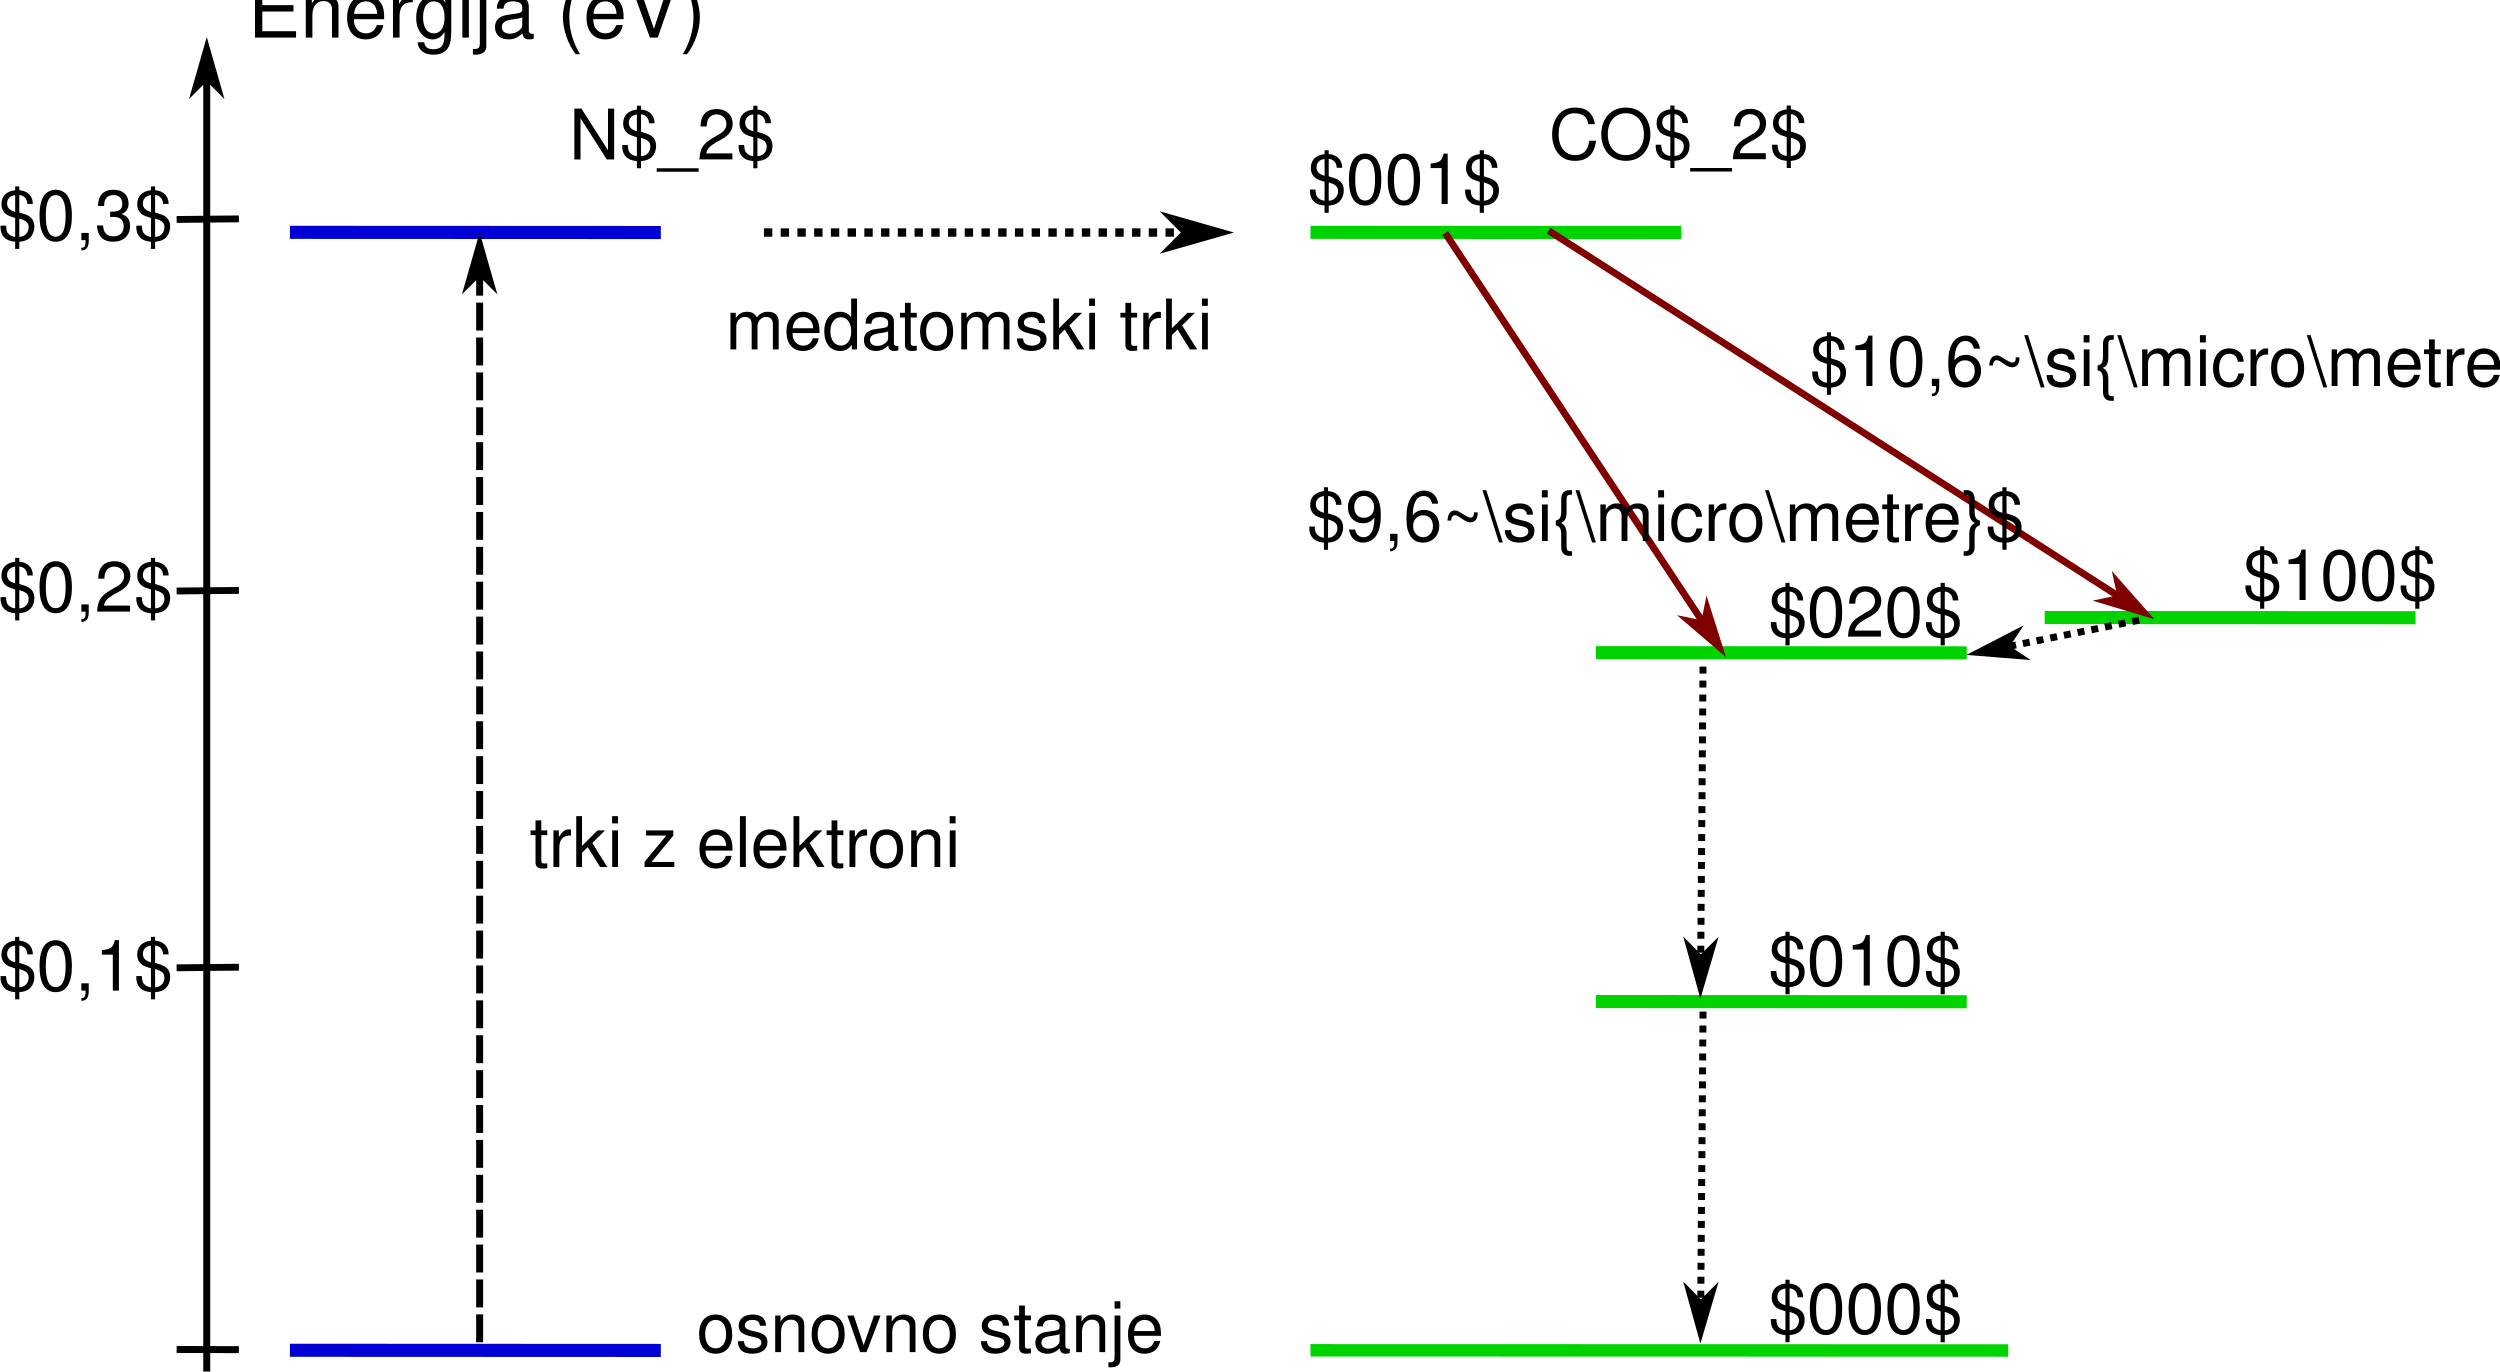
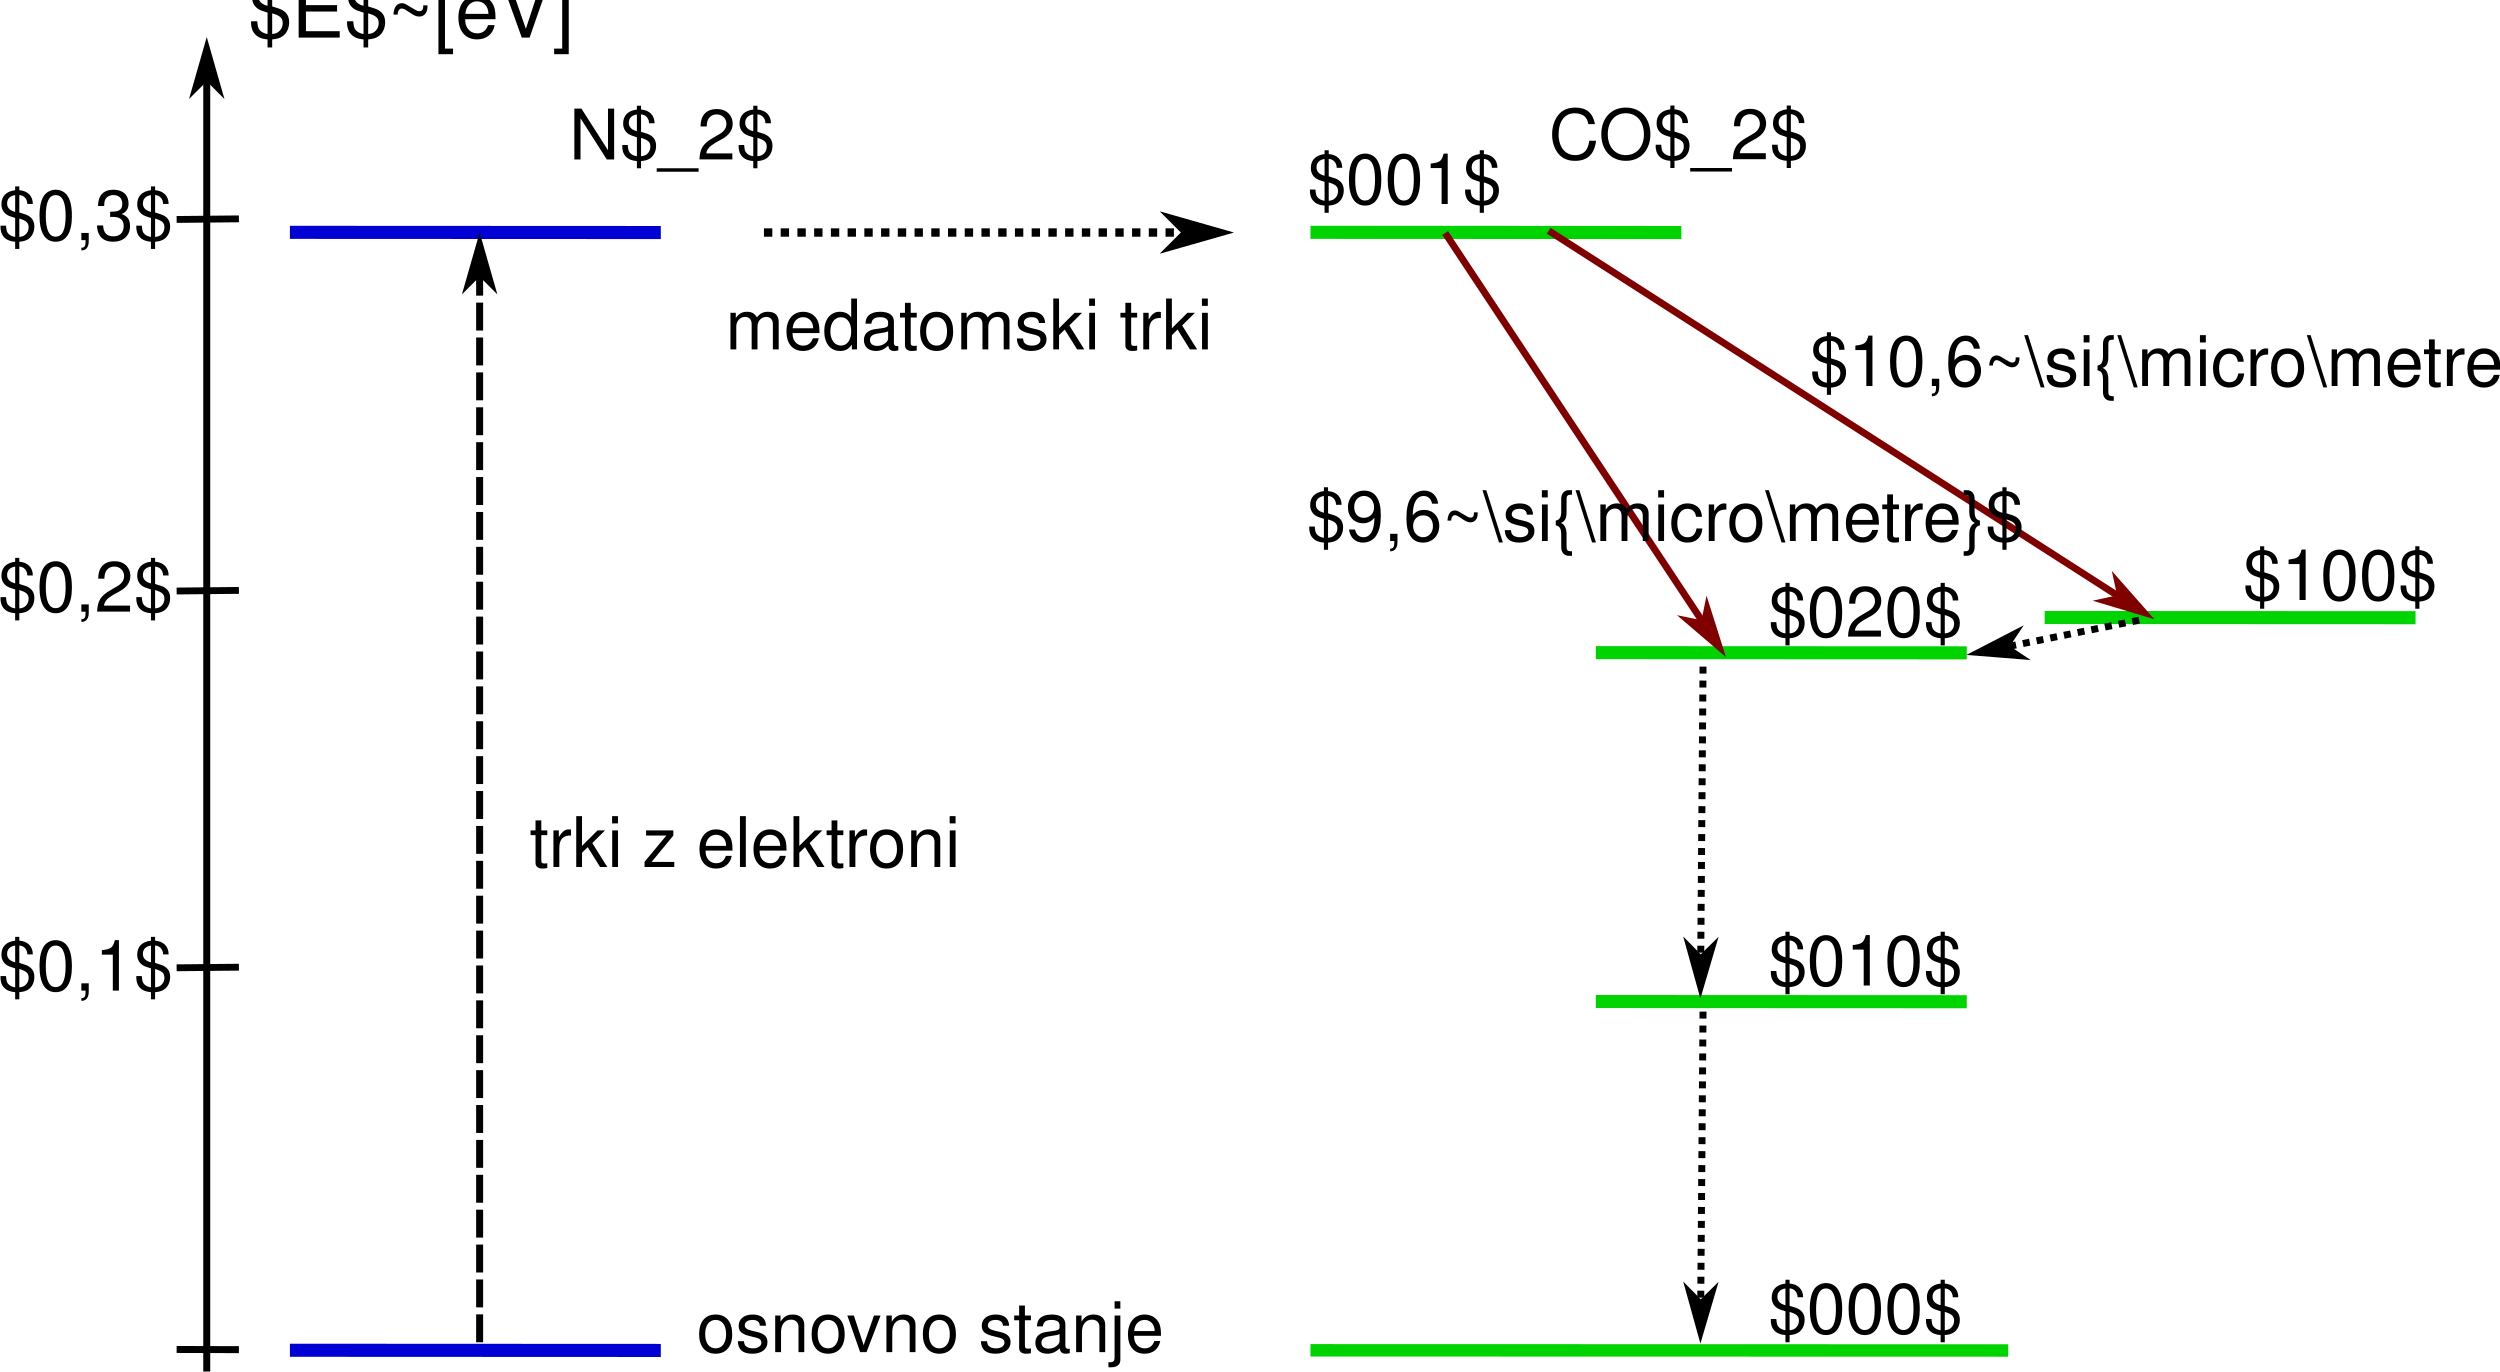
<svg xmlns="http://www.w3.org/2000/svg" width="202.238mm" height="110.95mm" viewBox="0 0 716.591 393.129" id="svg3464" version="1.1">
  <defs id="defs3466">
    <marker orient="auto" refY="0" refX="0" id="Arrow1Mend-0-2-6" style="overflow:visible">
      <path id="path4180-2-2-1" d="M 0,0 5,-5 -12.5,0 5,5 Z" style="fill:#550000;fill-opacity:1;fill-rule:evenodd;stroke:#550000;stroke-width:1pt;stroke-opacity:1" transform="matrix(-0.4,0,0,-0.4,-4,0)" />
    </marker>
    <marker orient="auto" refY="0" refX="0" id="Arrow1Mend-0-2-6-9" style="overflow:visible">
      <path id="path4180-2-2-1-3" d="M 0,0 5,-5 -12.5,0 5,5 Z" style="fill:#800000;fill-opacity:1;fill-rule:evenodd;stroke:#800000;stroke-width:1pt;stroke-opacity:1" transform="matrix(-0.4,0,0,-0.4,-4,0)" />
    </marker>
    <marker orient="auto" refY="0" refX="0" id="Arrow1Mend-0-2-6-9-9" style="overflow:visible">
      <path id="path4180-2-2-1-3-4" d="M 0,0 5,-5 -12.5,0 5,5 Z" style="fill:#800000;fill-opacity:1;fill-rule:evenodd;stroke:#800000;stroke-width:1pt;stroke-opacity:1" transform="matrix(-0.4,0,0,-0.4,-4,0)" />
    </marker>
    <marker orient="auto" refY="0" refX="0" id="Arrow1Mend-0-2-6-9-9-0" style="overflow:visible">
      <path id="path4180-2-2-1-3-4-3" d="M 0,0 5,-5 -12.5,0 5,5 Z" style="fill:#000000;fill-opacity:1;fill-rule:evenodd;stroke:#000000;stroke-width:1pt;stroke-opacity:1" transform="matrix(-0.4,0,0,-0.4,-4,0)" />
    </marker>
    <marker orient="auto" refY="0" refX="0" id="Arrow1Mend-0-2-8" style="overflow:visible">
      <path id="path4180-2-2-4" d="M 0,0 5,-5 -12.5,0 5,5 Z" style="fill:#000000;fill-opacity:1;fill-rule:evenodd;stroke:#000000;stroke-width:1pt;stroke-opacity:1" transform="matrix(-0.4,0,0,-0.4,-4,0)" />
    </marker>
    <marker orient="auto" refY="0" refX="0" id="Arrow1Mend-0-2-9" style="overflow:visible">
      <path id="path4180-2-2-7" d="M 0,0 5,-5 -12.5,0 5,5 Z" style="fill:#000000;fill-opacity:1;fill-rule:evenodd;stroke:#000000;stroke-width:1pt;stroke-opacity:1" transform="matrix(-0.4,0,0,-0.4,-4,0)" />
    </marker>
    <marker orient="auto" refY="0" refX="0" id="Arrow1Mend-0-2" style="overflow:visible">
      <path id="path4180-2-2" d="M 0,0 5,-5 -12.5,0 5,5 Z" style="fill:#000000;fill-opacity:1;fill-rule:evenodd;stroke:#000000;stroke-width:1pt;stroke-opacity:1" transform="matrix(-0.4,0,0,-0.4,-4,0)" />
    </marker>
    <marker orient="auto" refY="0" refX="0" id="Arrow1Mend-0" style="overflow:visible">
      <path id="path4180-2" d="M 0,0 5,-5 -12.5,0 5,5 Z" style="fill:#000000;fill-opacity:1;fill-rule:evenodd;stroke:#000000;stroke-width:1pt;stroke-opacity:1" transform="matrix(-0.4,0,0,-0.4,-4,0)" />
    </marker>
    <marker orient="auto" refY="0" refX="0" id="Arrow1Mend-0-7" style="overflow:visible">
      <path id="path4180-2-5" d="M 0,0 5,-5 -12.5,0 5,5 Z" style="fill:#000000;fill-opacity:1;fill-rule:evenodd;stroke:#000000;stroke-width:1pt;stroke-opacity:1" transform="matrix(-0.4,0,0,-0.4,-4,0)" />
    </marker>
    <marker orient="auto" refY="0" refX="0" id="Arrow1Mend" style="overflow:visible">
      <path id="path4180" d="M 0,0 5,-5 -12.5,0 5,5 Z" style="fill:#000000;fill-opacity:1;fill-rule:evenodd;stroke:#000000;stroke-width:1pt;stroke-opacity:1" transform="matrix(-0.4,0,0,-0.4,-4,0)" />
    </marker>
    <marker orient="auto" refY="0" refX="0" id="Arrow1Mend-0-2-8-5" style="overflow:visible">
      <path id="path4180-2-2-4-6" d="M 0,0 5,-5 -12.5,0 5,5 Z" style="fill:#000000;fill-opacity:1;fill-rule:evenodd;stroke:#000000;stroke-width:1pt;stroke-opacity:1" transform="matrix(-0.4,0,0,-0.4,-4,0)" />
    </marker>
    <marker orient="auto" refY="0" refX="0" id="Arrow1Mend-0-2-8-9" style="overflow:visible">
      <path id="path4180-2-2-4-1" d="M 0,0 5,-5 -12.5,0 5,5 Z" style="fill:#000000;fill-opacity:1;fill-rule:evenodd;stroke:#000000;stroke-width:1pt;stroke-opacity:1" transform="matrix(-0.4,0,0,-0.4,-4,0)" />
    </marker>
    <marker orient="auto" refY="0" refX="0" id="Arrow1Mend-3" style="overflow:visible">
      <path id="path4180-6" d="M 0,0 5,-5 -12.5,0 5,5 Z" style="fill:#000000;fill-opacity:1;fill-rule:evenodd;stroke:#000000;stroke-width:1pt;stroke-opacity:1" transform="matrix(-0.4,0,0,-0.4,-4,0)" />
    </marker>
  </defs>
  <g id="layer1" transform="translate(156.0735,-164.1095)">
    <path style="fill:none;fill-rule:evenodd;stroke:#00d400;stroke-width:3.75;stroke-linecap:butt;stroke-linejoin:miter;stroke-miterlimit:4;stroke-dasharray:none;stroke-opacity:1" d="m 219.552,230.707 106.313,0.053" id="path3333-3-6" />
    <path style="fill:none;fill-rule:evenodd;stroke:#0000d4;stroke-width:3.75;stroke-linecap:butt;stroke-linejoin:miter;stroke-miterlimit:4;stroke-dasharray:none;stroke-opacity:1" d="m -72.973,230.707 106.313,0.053" id="path3333-3-6-9" />
    <path style="fill:none;fill-rule:evenodd;stroke:#00d400;stroke-width:3.75;stroke-linecap:butt;stroke-linejoin:miter;stroke-miterlimit:4;stroke-dasharray:none;stroke-opacity:1" d="m 301.354,351.186 106.313,0.053" id="path3333-3-6-6" />
    <path style="fill:none;fill-rule:evenodd;stroke:#00d400;stroke-width:3.75;stroke-linecap:butt;stroke-linejoin:miter;stroke-miterlimit:4;stroke-dasharray:none;stroke-opacity:1" d="m 301.354,451.186 106.313,0.053" id="path3333-3-6-6-2" />
    <path style="fill:none;fill-rule:evenodd;stroke:#0000d4;stroke-width:3.75;stroke-linecap:butt;stroke-linejoin:miter;stroke-miterlimit:4;stroke-dasharray:none;stroke-opacity:1" d="m -72.973,551.143 106.313,0.053" id="path3333-2" />
    <path style="fill:none;fill-rule:evenodd;stroke:#000000;stroke-width:2;stroke-linecap:butt;stroke-linejoin:miter;stroke-miterlimit:4;stroke-dasharray:8, 2;stroke-dashoffset:0;stroke-opacity:1;marker-end:url(#Arrow1Mend-0-7)" d="M -18.592,548.851 V 234.663" id="path4165-3-9" />
    <path style="fill:none;fill-rule:evenodd;stroke:#000000;stroke-width:2.398;stroke-linecap:butt;stroke-linejoin:miter;stroke-miterlimit:4;stroke-dasharray:2.398, 2.398;stroke-dashoffset:0;stroke-opacity:1;marker-end:url(#Arrow1Mend-0-2)" d="M 62.902,230.76 H 192.902" id="path4165-3-8" />
    <path style="fill:none;fill-rule:evenodd;stroke:#00d400;stroke-width:3.75;stroke-linecap:butt;stroke-linejoin:miter;stroke-miterlimit:4;stroke-dasharray:none;stroke-opacity:1" d="m 430.004,341.113 106.313,0.053" id="path3333-3-6-6-3" />
    <path style="fill:none;fill-rule:evenodd;stroke:#800000;stroke-width:2;stroke-linecap:butt;stroke-linejoin:miter;stroke-miterlimit:4;stroke-dasharray:none;stroke-dashoffset:0;stroke-opacity:1;marker-end:url(#Arrow1Mend-0-2-6-9)" d="M 287.846,230.248 458.144,339.485" id="path4165-3-8-2-1" />
    <path style="fill:#800000;fill-rule:evenodd;stroke:#800000;stroke-width:2;stroke-linecap:butt;stroke-linejoin:miter;stroke-miterlimit:4;stroke-dasharray:none;stroke-dashoffset:0;stroke-opacity:1;marker-end:url(#Arrow1Mend-0-2-6-9-9)" d="m 258.162,230.901 78.32,118.276" id="path4165-3-8-2-1-7" />
    <path style="fill:none;fill-rule:evenodd;stroke:#000000;stroke-width:2;stroke-linecap:butt;stroke-linejoin:miter;stroke-miterlimit:4;stroke-dasharray:2, 2;stroke-dashoffset:0;stroke-opacity:1;marker-end:url(#Arrow1Mend-0-2-8)" d="m 332.077,355.185 -0.723,91.224" id="path4165-3-8-5" />
    <path style="fill:none;fill-rule:evenodd;stroke:#000000;stroke-width:2;stroke-linecap:butt;stroke-linejoin:miter;stroke-miterlimit:4;stroke-dasharray:none;stroke-opacity:1;marker-end:url(#Arrow1Mend)" d="M -96.814,557.239 V 178.662" id="path4165" />
    <path style="fill:none;fill-rule:evenodd;stroke:#000000;stroke-width:2;stroke-linecap:butt;stroke-linejoin:miter;stroke-miterlimit:4;stroke-dasharray:none;stroke-opacity:1" d="m -105.445,550.916 17.845,0.053" id="path3333-7" />
    <path style="fill:none;fill-rule:evenodd;stroke:#00d400;stroke-width:3.56;stroke-linecap:butt;stroke-linejoin:miter;stroke-miterlimit:4;stroke-dasharray:none;stroke-opacity:1" d="m 219.552,551.156 200,0.053" id="path3333-3-6-3" />
    <path style="fill:none;fill-rule:evenodd;stroke:#000000;stroke-width:2;stroke-linecap:butt;stroke-linejoin:miter;stroke-miterlimit:4;stroke-dasharray:2, 2;stroke-dashoffset:0;stroke-opacity:1;marker-end:url(#Arrow1Mend-0-2-8-5)" d="m 332.077,454.07 -0.723,91.224" id="path4165-3-8-5-2" />
    <path style="fill:none;fill-rule:evenodd;stroke:#000000;stroke-width:2;stroke-linecap:butt;stroke-linejoin:miter;stroke-miterlimit:4;stroke-dasharray:2, 2;stroke-dashoffset:0;stroke-opacity:1;marker-end:url(#Arrow1Mend-0-2-8-9)" d="m 457.089,341.867 -45.644,9.186" id="path4165-3-8-5-27" />
    <path style="fill:none;fill-rule:evenodd;stroke:#000000;stroke-width:1.962;stroke-linecap:butt;stroke-linejoin:miter;stroke-miterlimit:4;stroke-dasharray:none;stroke-opacity:1" d="m -87.597,441.34 -17.847,0.175" id="path4553-7" />
    <path style="fill:none;fill-rule:evenodd;stroke:#000000;stroke-width:1.962;stroke-linecap:butt;stroke-linejoin:miter;stroke-miterlimit:4;stroke-dasharray:none;stroke-opacity:1" d="m -87.597,333.34 -17.847,0.175" id="path4553-7-5-3" />
    <path style="fill:none;fill-rule:evenodd;stroke:#000000;stroke-width:1.962;stroke-linecap:butt;stroke-linejoin:miter;stroke-miterlimit:4;stroke-dasharray:none;stroke-opacity:1" d="m -87.597,226.84 -17.847,0.175" id="path4553-7-5-3-5" />
    <text xml:space="preserve" style="font-style:normal;font-variant:normal;font-weight:normal;font-stretch:normal;line-height:0%;font-family:'Nimbus Sans L';-inkscape-font-specification:Sans;letter-spacing:0px;word-spacing:0px;fill:#000000;fill-opacity:1;stroke:none;stroke-width:1px;stroke-linecap:butt;stroke-linejoin:miter;stroke-opacity:1" x="-85.009" y="174.887" id="text12643">
-       <tspan id="tspan12645" x="-85.009" y="174.887" style="font-size:22.5px;line-height:1.25">Energija (eV)</tspan>
+       <tspan id="tspan12645" x="-85.009" y="174.887" style="font-size:22.5px;line-height:1.25">$E$~[eV]</tspan>
    </text>
    <text xml:space="preserve" style="font-style:normal;font-variant:normal;font-weight:normal;font-stretch:normal;line-height:0%;font-family:'Nimbus Sans L';-inkscape-font-specification:Sans;letter-spacing:0px;word-spacing:0px;fill:#000000;fill-opacity:1;stroke:none;stroke-width:1px;stroke-linecap:butt;stroke-linejoin:miter;stroke-opacity:1" x="43.601" y="551.679" id="text12731">
      <tspan id="tspan12733" x="43.601" y="551.679" style="font-size:20px;line-height:1.25">osnovno stanje</tspan>
    </text>
    <text xml:space="preserve" style="font-style:normal;font-variant:normal;font-weight:normal;font-stretch:normal;line-height:0%;font-family:'Nimbus Sans L';-inkscape-font-specification:Sans;letter-spacing:0px;word-spacing:0px;fill:#000000;fill-opacity:1;stroke:none;stroke-width:1px;stroke-linecap:butt;stroke-linejoin:miter;stroke-opacity:1" x="-4.277" y="412.621" id="text12647-1-6-2-5">
      <tspan x="-4.277" y="412.621" style="font-size:20px;line-height:1.25" id="tspan12743">trki z elektroni</tspan>
    </text>
    <text xml:space="preserve" style="font-style:normal;font-variant:normal;font-weight:normal;font-stretch:normal;line-height:0%;font-family:'Nimbus Sans L';-inkscape-font-specification:Sans;letter-spacing:0px;word-spacing:0px;fill:#000000;fill-opacity:1;stroke:none;stroke-width:1px;stroke-linecap:butt;stroke-linejoin:miter;stroke-opacity:1" x="51.893" y="264.254" id="text12647-1-6-2-5-4">
      <tspan x="51.893" y="264.254" style="font-size:20px;line-height:1.25" id="tspan12743-6">medatomski trki</tspan>
    </text>
    <text xml:space="preserve" style="font-style:normal;font-variant:normal;font-weight:normal;font-stretch:normal;line-height:0%;font-family:'Nimbus Sans L';-inkscape-font-specification:Sans;letter-spacing:0px;word-spacing:0px;fill:#000000;fill-opacity:1;stroke:none;stroke-width:1px;stroke-linecap:butt;stroke-linejoin:miter;stroke-opacity:1" x="218.596" y="222.584" id="text12647-1-6-2-5-5-3-4">
      <tspan x="218.596" y="222.584" style="font-size:20px;line-height:1.25" id="tspan12743-9-7-5">$001$</tspan>
    </text>
    <text xml:space="preserve" style="font-style:normal;font-variant:normal;font-weight:normal;font-stretch:normal;line-height:0%;font-family:'Nimbus Sans L';-inkscape-font-specification:Sans;letter-spacing:0px;word-spacing:0px;fill:#000000;fill-opacity:1;stroke:none;stroke-width:1px;stroke-linecap:butt;stroke-linejoin:miter;stroke-opacity:1" x="350.703" y="346.596" id="text12647-1-6-2-5-5-3-4-2-44">
      <tspan x="350.703" y="346.596" style="font-size:20px;line-height:1.25" id="tspan12743-9-7-5-5-3">$020$</tspan>
    </text>
    <text xml:space="preserve" style="font-style:normal;font-variant:normal;font-weight:normal;font-stretch:normal;line-height:0%;font-family:'Nimbus Sans L';-inkscape-font-specification:Sans;letter-spacing:0px;word-spacing:0px;fill:#000000;fill-opacity:1;stroke:none;stroke-width:1px;stroke-linecap:butt;stroke-linejoin:miter;stroke-opacity:1" x="486.751" y="336.089" id="text12647-1-6-2-5-5-3-4-2-44-0">
      <tspan x="486.751" y="336.089" style="font-size:20px;line-height:1.25" id="tspan12743-9-7-5-5-3-7">$100$</tspan>
    </text>
    <text xml:space="preserve" style="font-style:normal;font-variant:normal;font-weight:normal;font-stretch:normal;line-height:0%;font-family:'Nimbus Sans L';-inkscape-font-specification:Sans;letter-spacing:0px;word-spacing:0px;fill:#000000;fill-opacity:1;stroke:none;stroke-width:1px;stroke-linecap:butt;stroke-linejoin:miter;stroke-opacity:1" x="218.407" y="319.187" id="text12647-1-6-2-5-5-3-4-3">
      <tspan x="218.407" y="319.187" style="font-size:20px;line-height:1.25" id="tspan12743-9-7-5-6">$9,6~\si{\micro\metre}$</tspan>
    </text>
    <text xml:space="preserve" style="font-style:normal;font-variant:normal;font-weight:normal;font-stretch:normal;line-height:0%;font-family:'Nimbus Sans L';-inkscape-font-specification:Sans;letter-spacing:0px;word-spacing:0px;fill:#000000;fill-opacity:1;stroke:none;stroke-width:1px;stroke-linecap:butt;stroke-linejoin:miter;stroke-opacity:1" x="362.58" y="274.752" id="text12647-1-6-2-5-5-3-4-3-7">
      <tspan x="362.58" y="274.752" style="font-size:20px;line-height:1.25" id="tspan12743-9-7-5-6-5">$10,6~\si{\micro\metre}$</tspan>
    </text>
    <text xml:space="preserve" style="font-style:normal;font-variant:normal;font-weight:normal;font-stretch:normal;line-height:0%;font-family:'Nimbus Sans L';-inkscape-font-specification:Sans;letter-spacing:0px;word-spacing:0px;fill:#000000;fill-opacity:1;stroke:none;stroke-width:1px;stroke-linecap:butt;stroke-linejoin:miter;stroke-opacity:1" x="350.703" y="446.595" id="text12647-1-6-2-5-5-3-4-2-44-6">
      <tspan x="350.703" y="446.595" style="font-size:20px;line-height:1.25" id="tspan12743-9-7-5-5-3-75">$010$</tspan>
    </text>
    <text xml:space="preserve" style="font-style:normal;font-variant:normal;font-weight:normal;font-stretch:normal;line-height:0%;font-family:'Nimbus Sans L';-inkscape-font-specification:Sans;letter-spacing:0px;word-spacing:0px;fill:#000000;fill-opacity:1;stroke:none;stroke-width:1px;stroke-linecap:butt;stroke-linejoin:miter;stroke-opacity:1" x="350.703" y="546.333" id="text12647-1-6-2-5-5-3-4-2-44-6-0">
      <tspan x="350.703" y="546.333" style="font-size:20px;line-height:1.25" id="tspan12743-9-7-5-5-3-75-9">$000$</tspan>
    </text>
    <text xml:space="preserve" style="font-style:normal;font-variant:normal;font-weight:normal;font-stretch:normal;line-height:0%;font-family:'Nimbus Sans L';-inkscape-font-specification:Sans;letter-spacing:0px;word-spacing:0px;fill:#000000;fill-opacity:1;stroke:none;stroke-width:1px;stroke-linecap:butt;stroke-linejoin:miter;stroke-opacity:1" x="7.042" y="209.822" id="text12647-1-6-2-5-5-3-4-36">
      <tspan x="7.042" y="209.822" style="font-size:20px;line-height:1.25" id="tspan12743-9-7-5-7">N$_2$</tspan>
    </text>
    <text xml:space="preserve" style="font-style:normal;font-variant:normal;font-weight:normal;font-stretch:normal;line-height:0%;font-family:'Nimbus Sans L';-inkscape-font-specification:Sans;letter-spacing:0px;word-spacing:0px;fill:#000000;fill-opacity:1;stroke:none;stroke-width:1px;stroke-linecap:butt;stroke-linejoin:miter;stroke-opacity:1" x="287.866" y="209.759" id="text12647-1-6-2-5-5-3-4-36-5">
      <tspan x="287.866" y="209.759" style="font-size:20px;line-height:1.25" id="tspan12743-9-7-5-7-3">CO$_2$</tspan>
    </text>
    <text xml:space="preserve" style="font-style:normal;font-variant:normal;font-weight:normal;font-stretch:normal;font-size:12px;line-height:0%;font-family:'Nimbus Sans L';-inkscape-font-specification:Sans;letter-spacing:0px;word-spacing:0px;fill:#000000;fill-opacity:1;stroke:none;stroke-width:1px;stroke-linecap:butt;stroke-linejoin:miter;stroke-opacity:1" x="-156.725" y="232.949" id="text12647-1-6-2-6">
      <tspan x="-156.725" y="232.949" style="font-size:20px;line-height:1.25;stroke-width:1px" id="tspan12705-1">$0,3$</tspan>
    </text>
    <text xml:space="preserve" style="font-style:normal;font-variant:normal;font-weight:normal;font-stretch:normal;font-size:12px;line-height:0%;font-family:'Nimbus Sans L';-inkscape-font-specification:Sans;letter-spacing:0px;word-spacing:0px;fill:#000000;fill-opacity:1;stroke:none;stroke-width:1px;stroke-linecap:butt;stroke-linejoin:miter;stroke-opacity:1" x="-156.725" y="339.429" id="text12647-1-6-2-6-6">
      <tspan x="-156.725" y="339.429" style="font-size:20px;line-height:1.25;stroke-width:1px" id="tspan12705-1-2">$0,2$</tspan>
    </text>
    <text xml:space="preserve" style="font-style:normal;font-variant:normal;font-weight:normal;font-stretch:normal;font-size:12px;line-height:0%;font-family:'Nimbus Sans L';-inkscape-font-specification:Sans;letter-spacing:0px;word-spacing:0px;fill:#000000;fill-opacity:1;stroke:none;stroke-width:1px;stroke-linecap:butt;stroke-linejoin:miter;stroke-opacity:1" x="-156.725" y="448.049" id="text12647-1-6-2-6-6-9">
      <tspan x="-156.725" y="448.049" style="font-size:20px;line-height:1.25;stroke-width:1px" id="tspan12705-1-2-1">$0,1$</tspan>
    </text>
  </g>
</svg>
